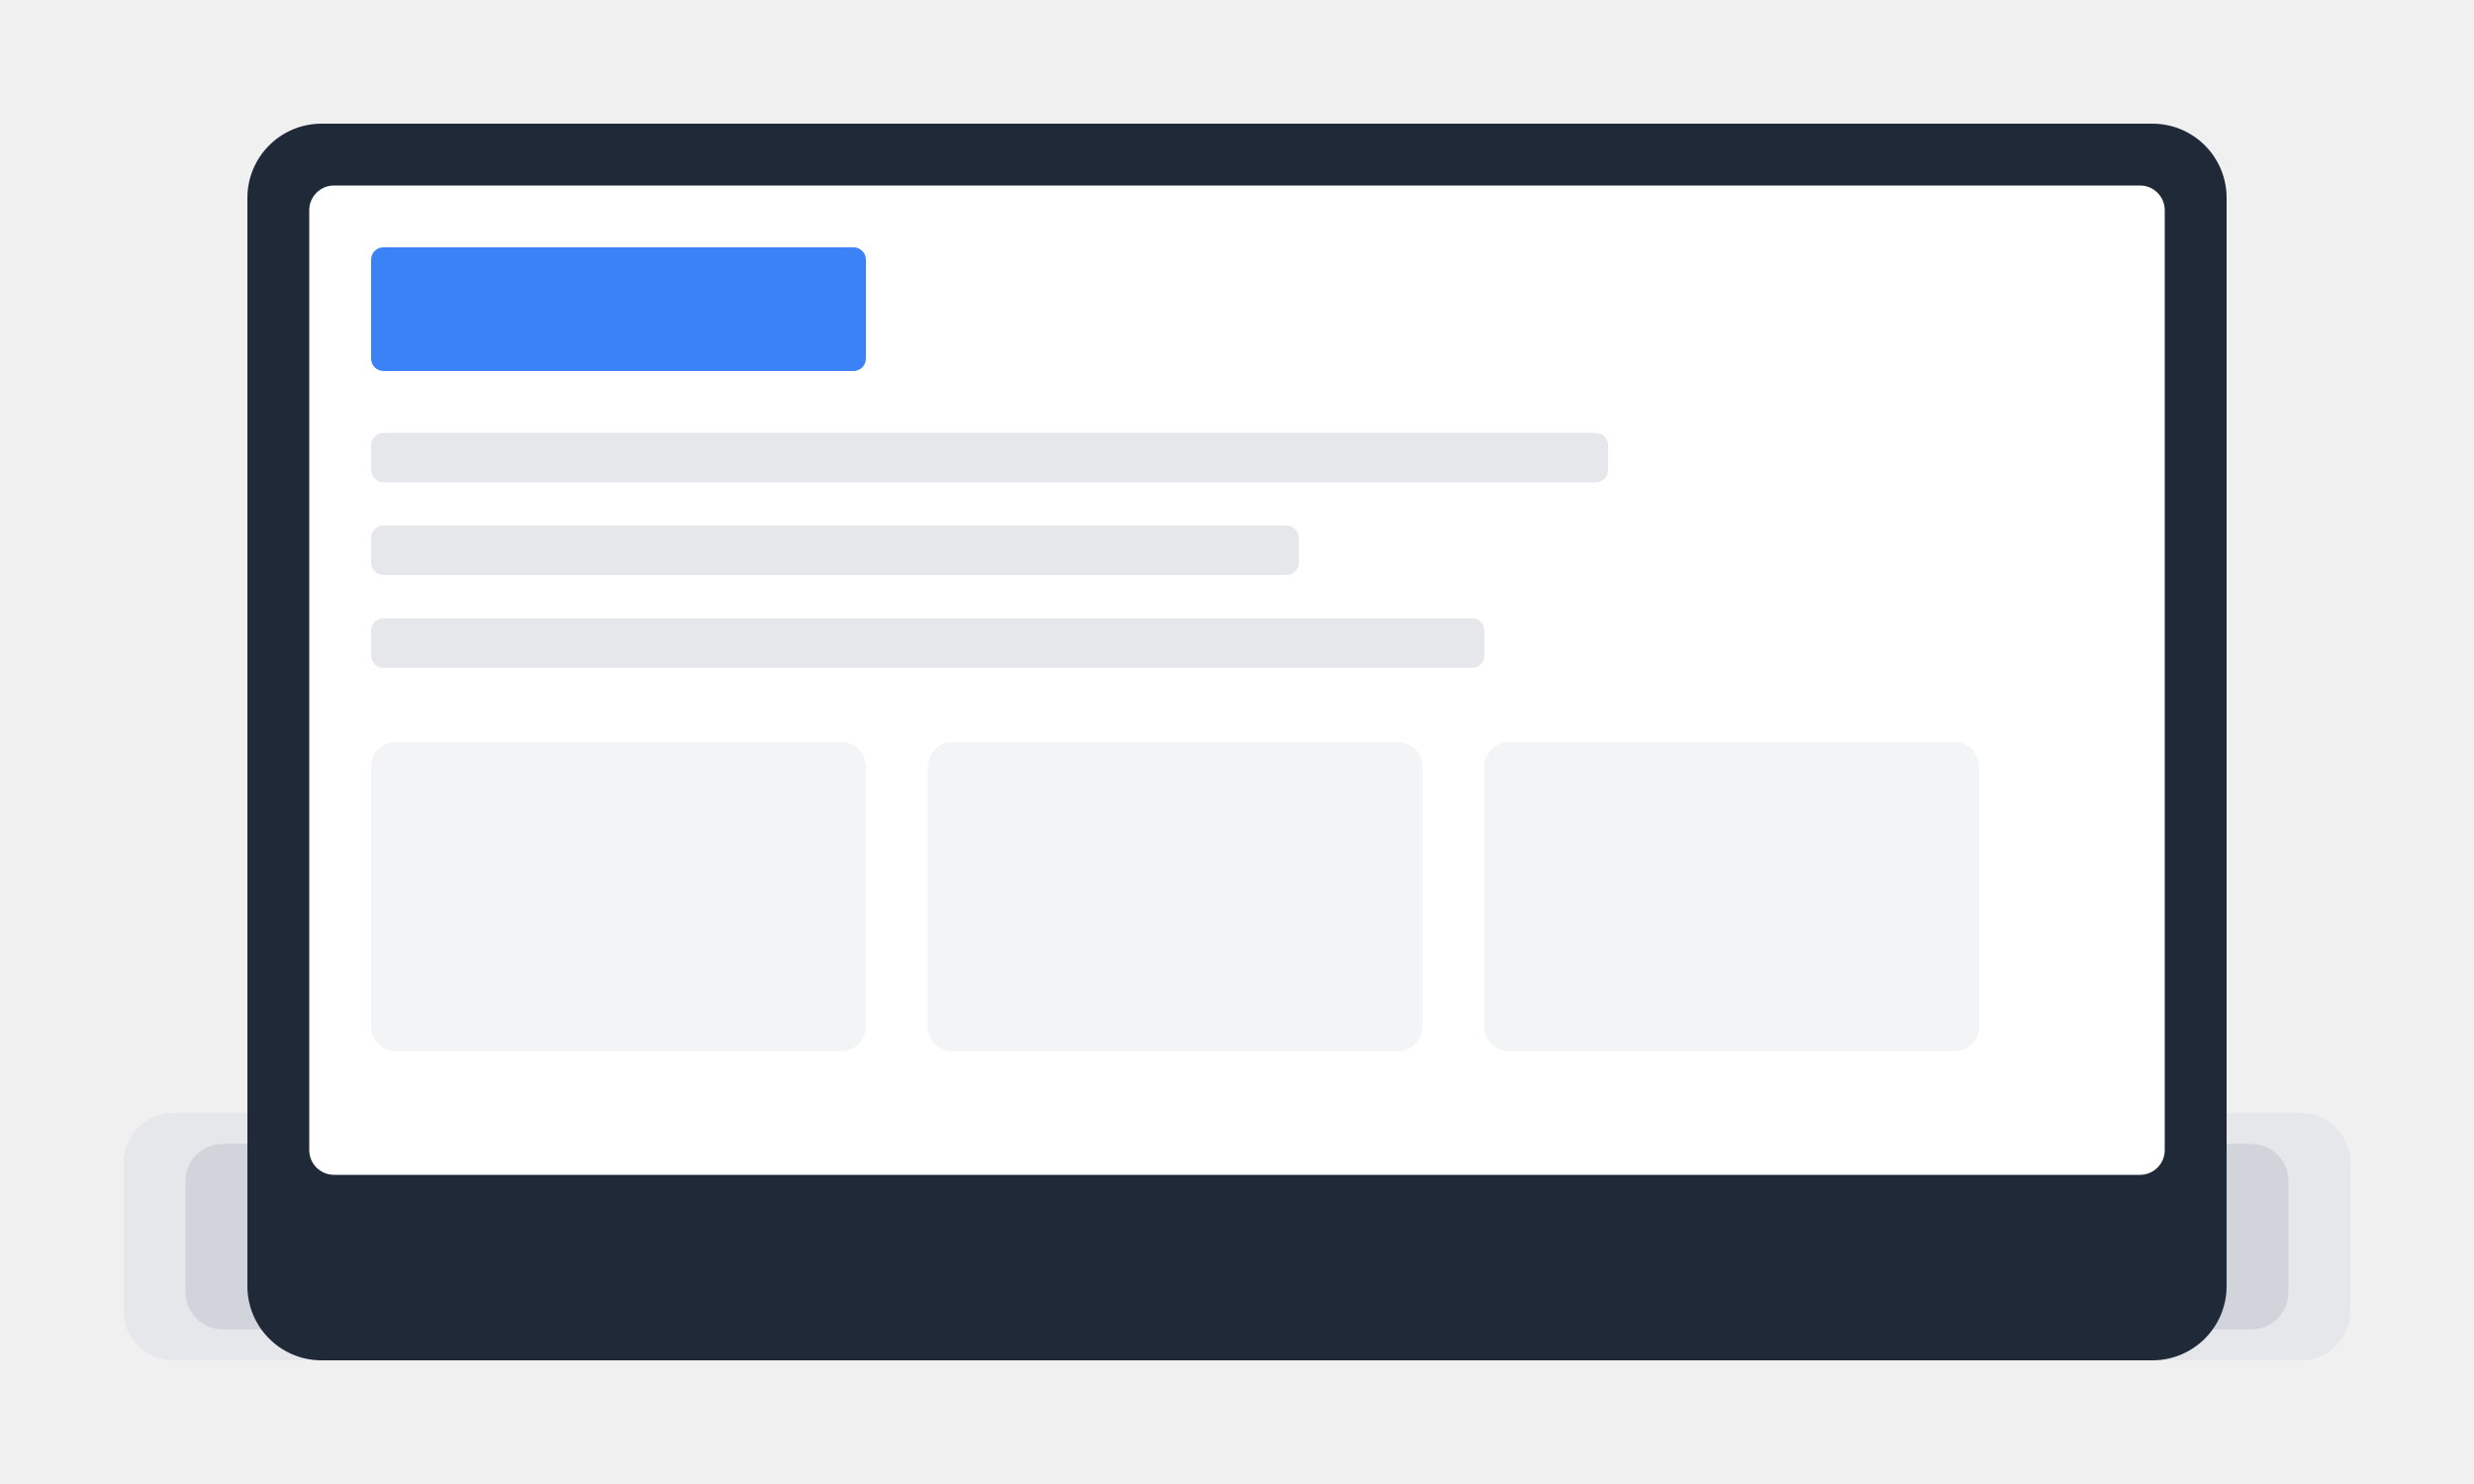
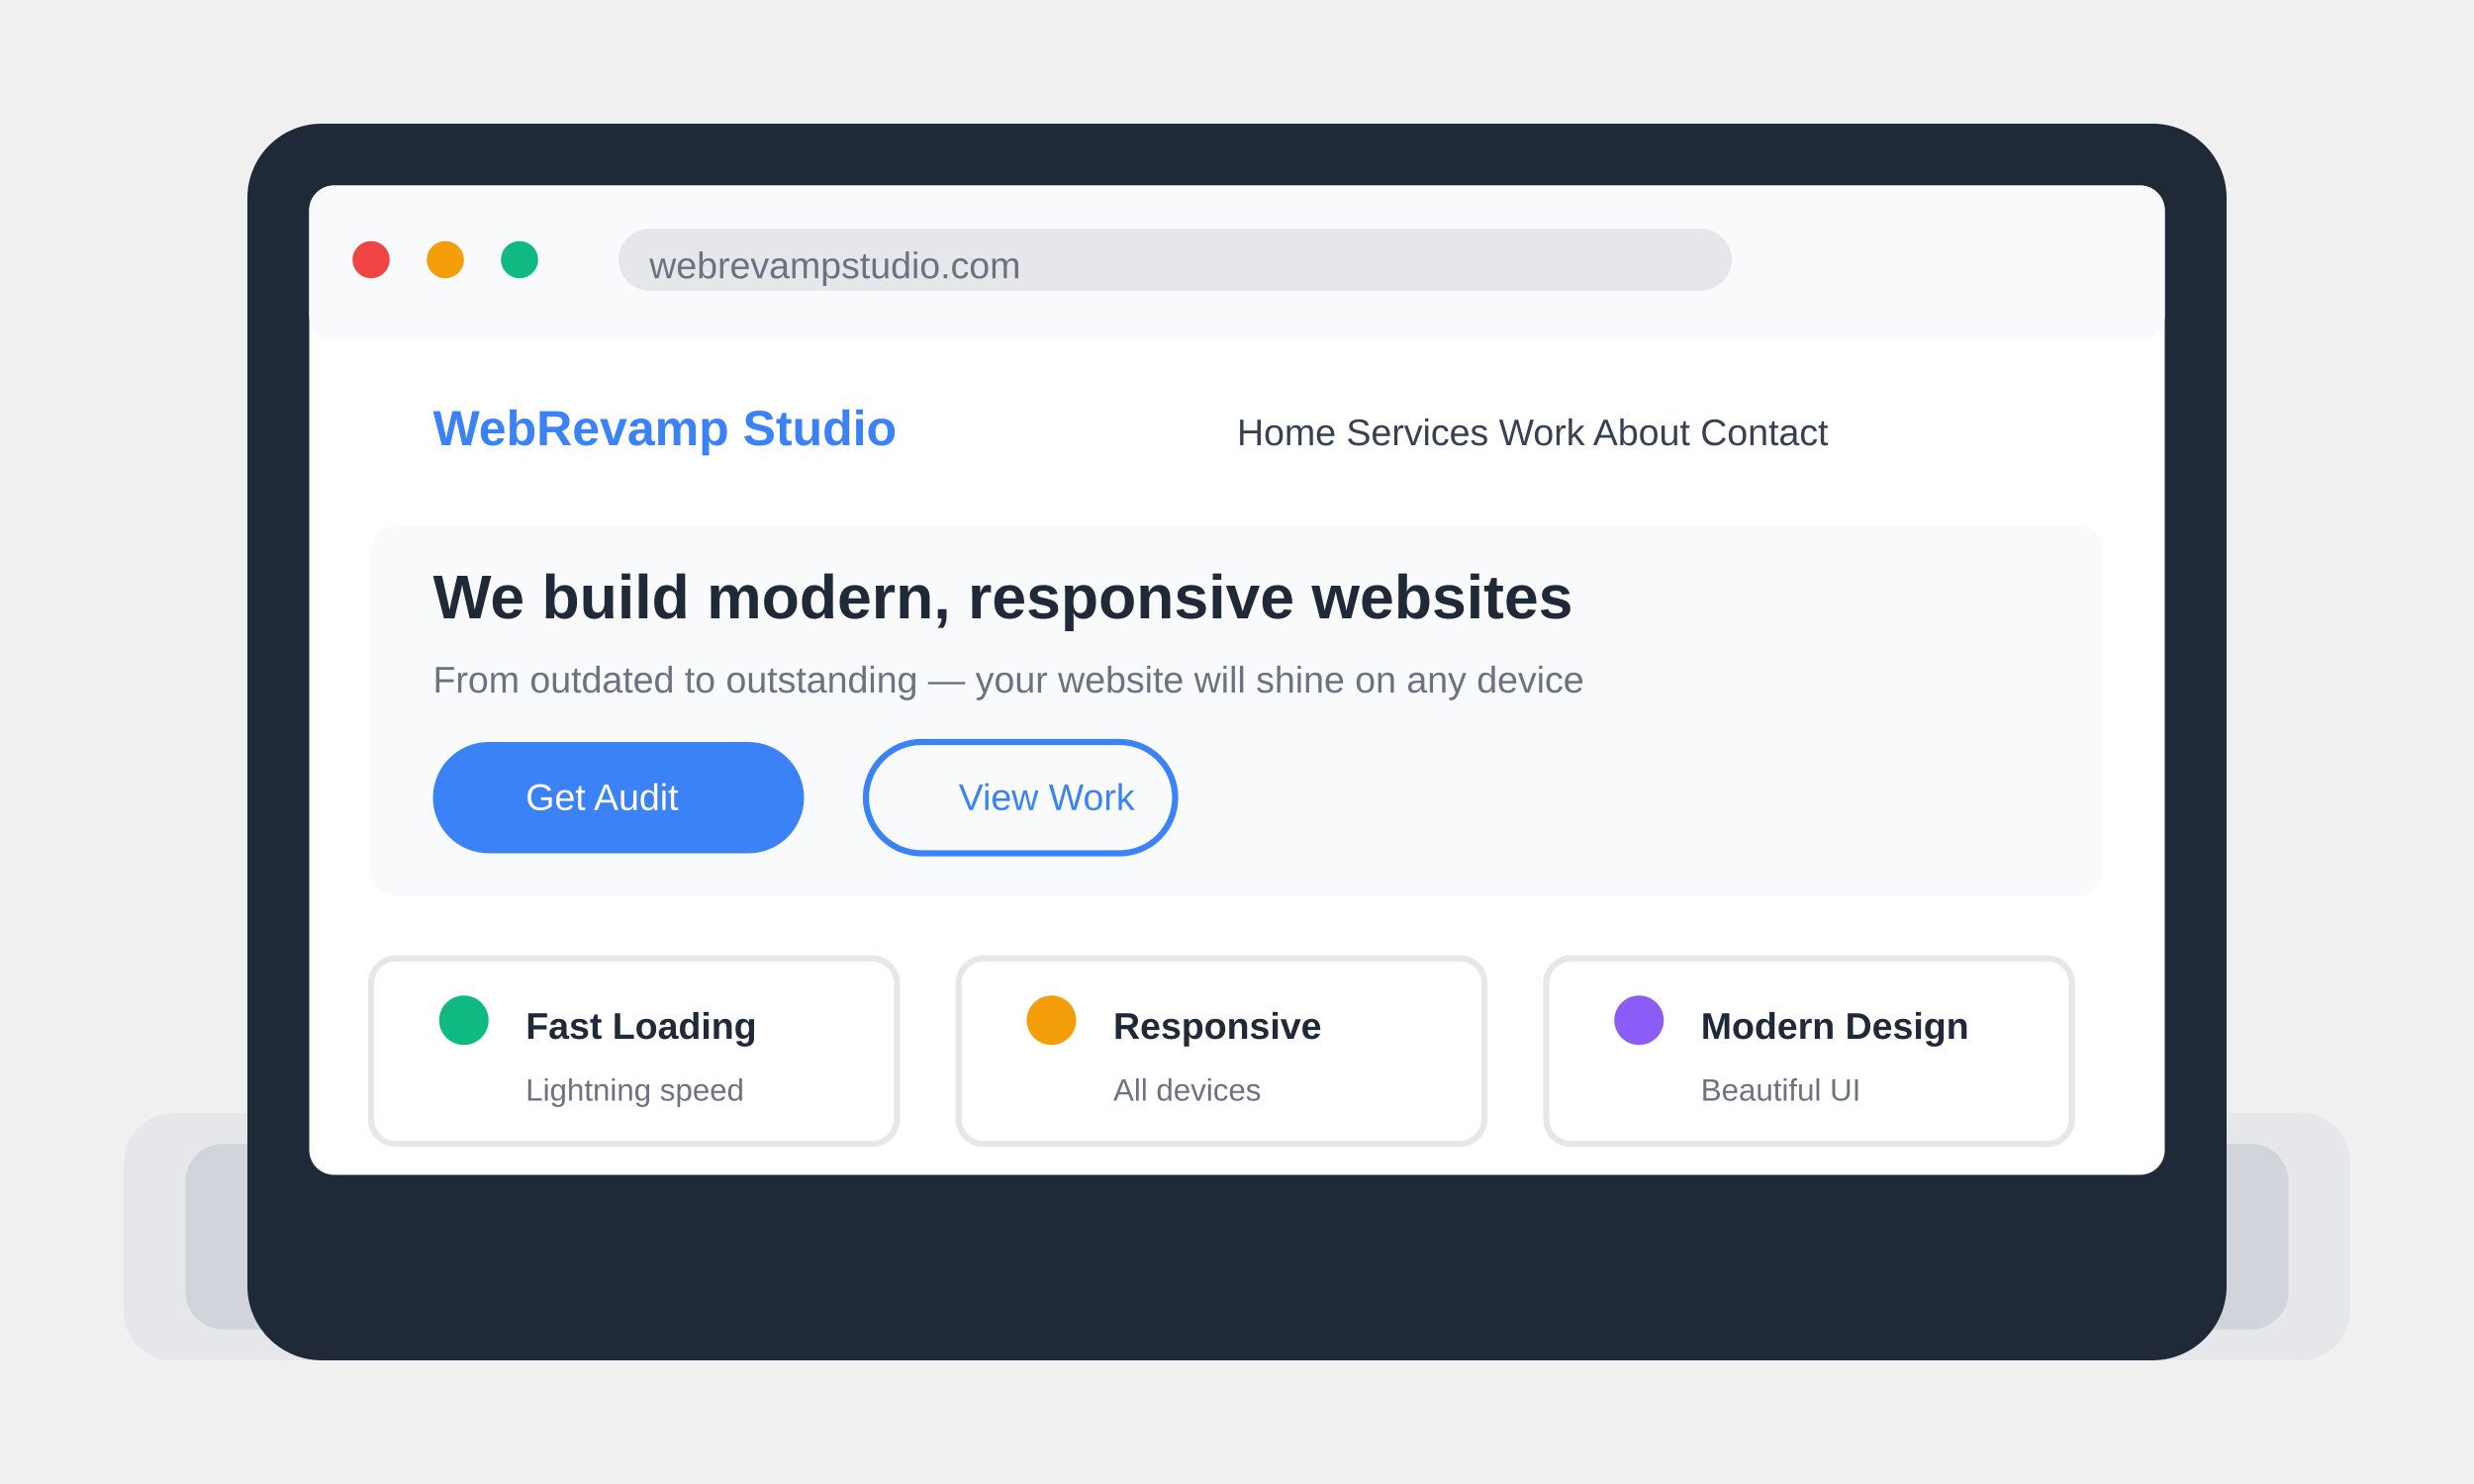
<svg xmlns="http://www.w3.org/2000/svg" width="400" height="240" viewBox="0 0 400 240" fill="none">
  <rect x="20" y="180" width="360" height="40" rx="8" fill="#E5E7EB" />
  <rect x="30" y="185" width="340" height="30" rx="6" fill="#D1D5DB" />
  <rect x="40" y="20" width="320" height="200" rx="12" fill="#1F2937" />
  <rect x="50" y="30" width="300" height="160" rx="4" fill="#FFFFFF" />
-   <rect x="60" y="40" width="80" height="20" rx="2" fill="#3B82F6" />
-   <rect x="60" y="70" width="200" height="8" rx="2" fill="#E5E7EB" />
-   <rect x="60" y="85" width="150" height="8" rx="2" fill="#E5E7EB" />
-   <rect x="60" y="100" width="180" height="8" rx="2" fill="#E5E7EB" />
-   <rect x="60" y="120" width="80" height="50" rx="4" fill="#F3F4F6" />
-   <rect x="150" y="120" width="80" height="50" rx="4" fill="#F3F4F6" />
-   <rect x="240" y="120" width="80" height="50" rx="4" fill="#F3F4F6" />
+   <rect x="50" y="30" width="300" height="25" rx="4" fill="#F9FAFB" />
+   <circle cx="60" cy="42" r="3" fill="#EF4444" />
+   <circle cx="72" cy="42" r="3" fill="#F59E0B" />
+   <circle cx="84" cy="42" r="3" fill="#10B981" />
+   <rect x="100" y="37" width="180" height="10" rx="5" fill="#E5E7EB" />
+   <text x="105" y="45" font-family="Arial" font-size="6" fill="#6B7280">webrevampstudio.com</text>
+   <rect x="60" y="60" width="280" height="20" rx="2" fill="#FFFFFF" />
+   <text x="70" y="72" font-family="Arial" font-size="8" font-weight="bold" fill="#3B82F6">WebRevamp Studio</text>
+   <text x="200" y="72" font-family="Arial" font-size="6" fill="#374151">Home  Services  Work  About  Contact</text>
+   <rect x="60" y="85" width="280" height="60" rx="4" fill="#F8FAFC" />
+   <text x="70" y="100" font-family="Arial" font-size="10" font-weight="bold" fill="#1F2937">We build modern, responsive websites</text>
+   <text x="70" y="112" font-family="Arial" font-size="6" fill="#6B7280">From outdated to outstanding — your website will shine on any device</text>
+   <rect x="70" y="120" width="60" height="18" rx="9" fill="#3B82F6" />
+   <text x="85" y="131" font-family="Arial" font-size="6" fill="#FFFFFF">Get Audit</text>
+   <rect x="140" y="120" width="50" height="18" rx="9" fill="none" stroke="#3B82F6" stroke-width="1" />
+   <text x="155" y="131" font-family="Arial" font-size="6" fill="#3B82F6">View Work</text>
+   <rect x="60" y="155" width="85" height="30" rx="4" fill="#FFFFFF" stroke="#E5E7EB" />
+   <circle cx="75" cy="165" r="4" fill="#10B981" />
+   <text x="85" y="168" font-family="Arial" font-size="6" font-weight="bold" fill="#1F2937">Fast Loading</text>
+   <text x="85" y="178" font-family="Arial" font-size="5" fill="#6B7280">Lightning speed</text>
+   <rect x="155" y="155" width="85" height="30" rx="4" fill="#FFFFFF" stroke="#E5E7EB" />
+   <circle cx="170" cy="165" r="4" fill="#F59E0B" />
+   <text x="180" y="168" font-family="Arial" font-size="6" font-weight="bold" fill="#1F2937">Responsive</text>
+   <text x="180" y="178" font-family="Arial" font-size="5" fill="#6B7280">All devices</text>
+   <rect x="250" y="155" width="85" height="30" rx="4" fill="#FFFFFF" stroke="#E5E7EB" />
+   <circle cx="265" cy="165" r="4" fill="#8B5CF6" />
+   <text x="275" y="168" font-family="Arial" font-size="6" font-weight="bold" fill="#1F2937">Modern Design</text>
+   <text x="275" y="178" font-family="Arial" font-size="5" fill="#6B7280">Beautiful UI</text>
</svg>
